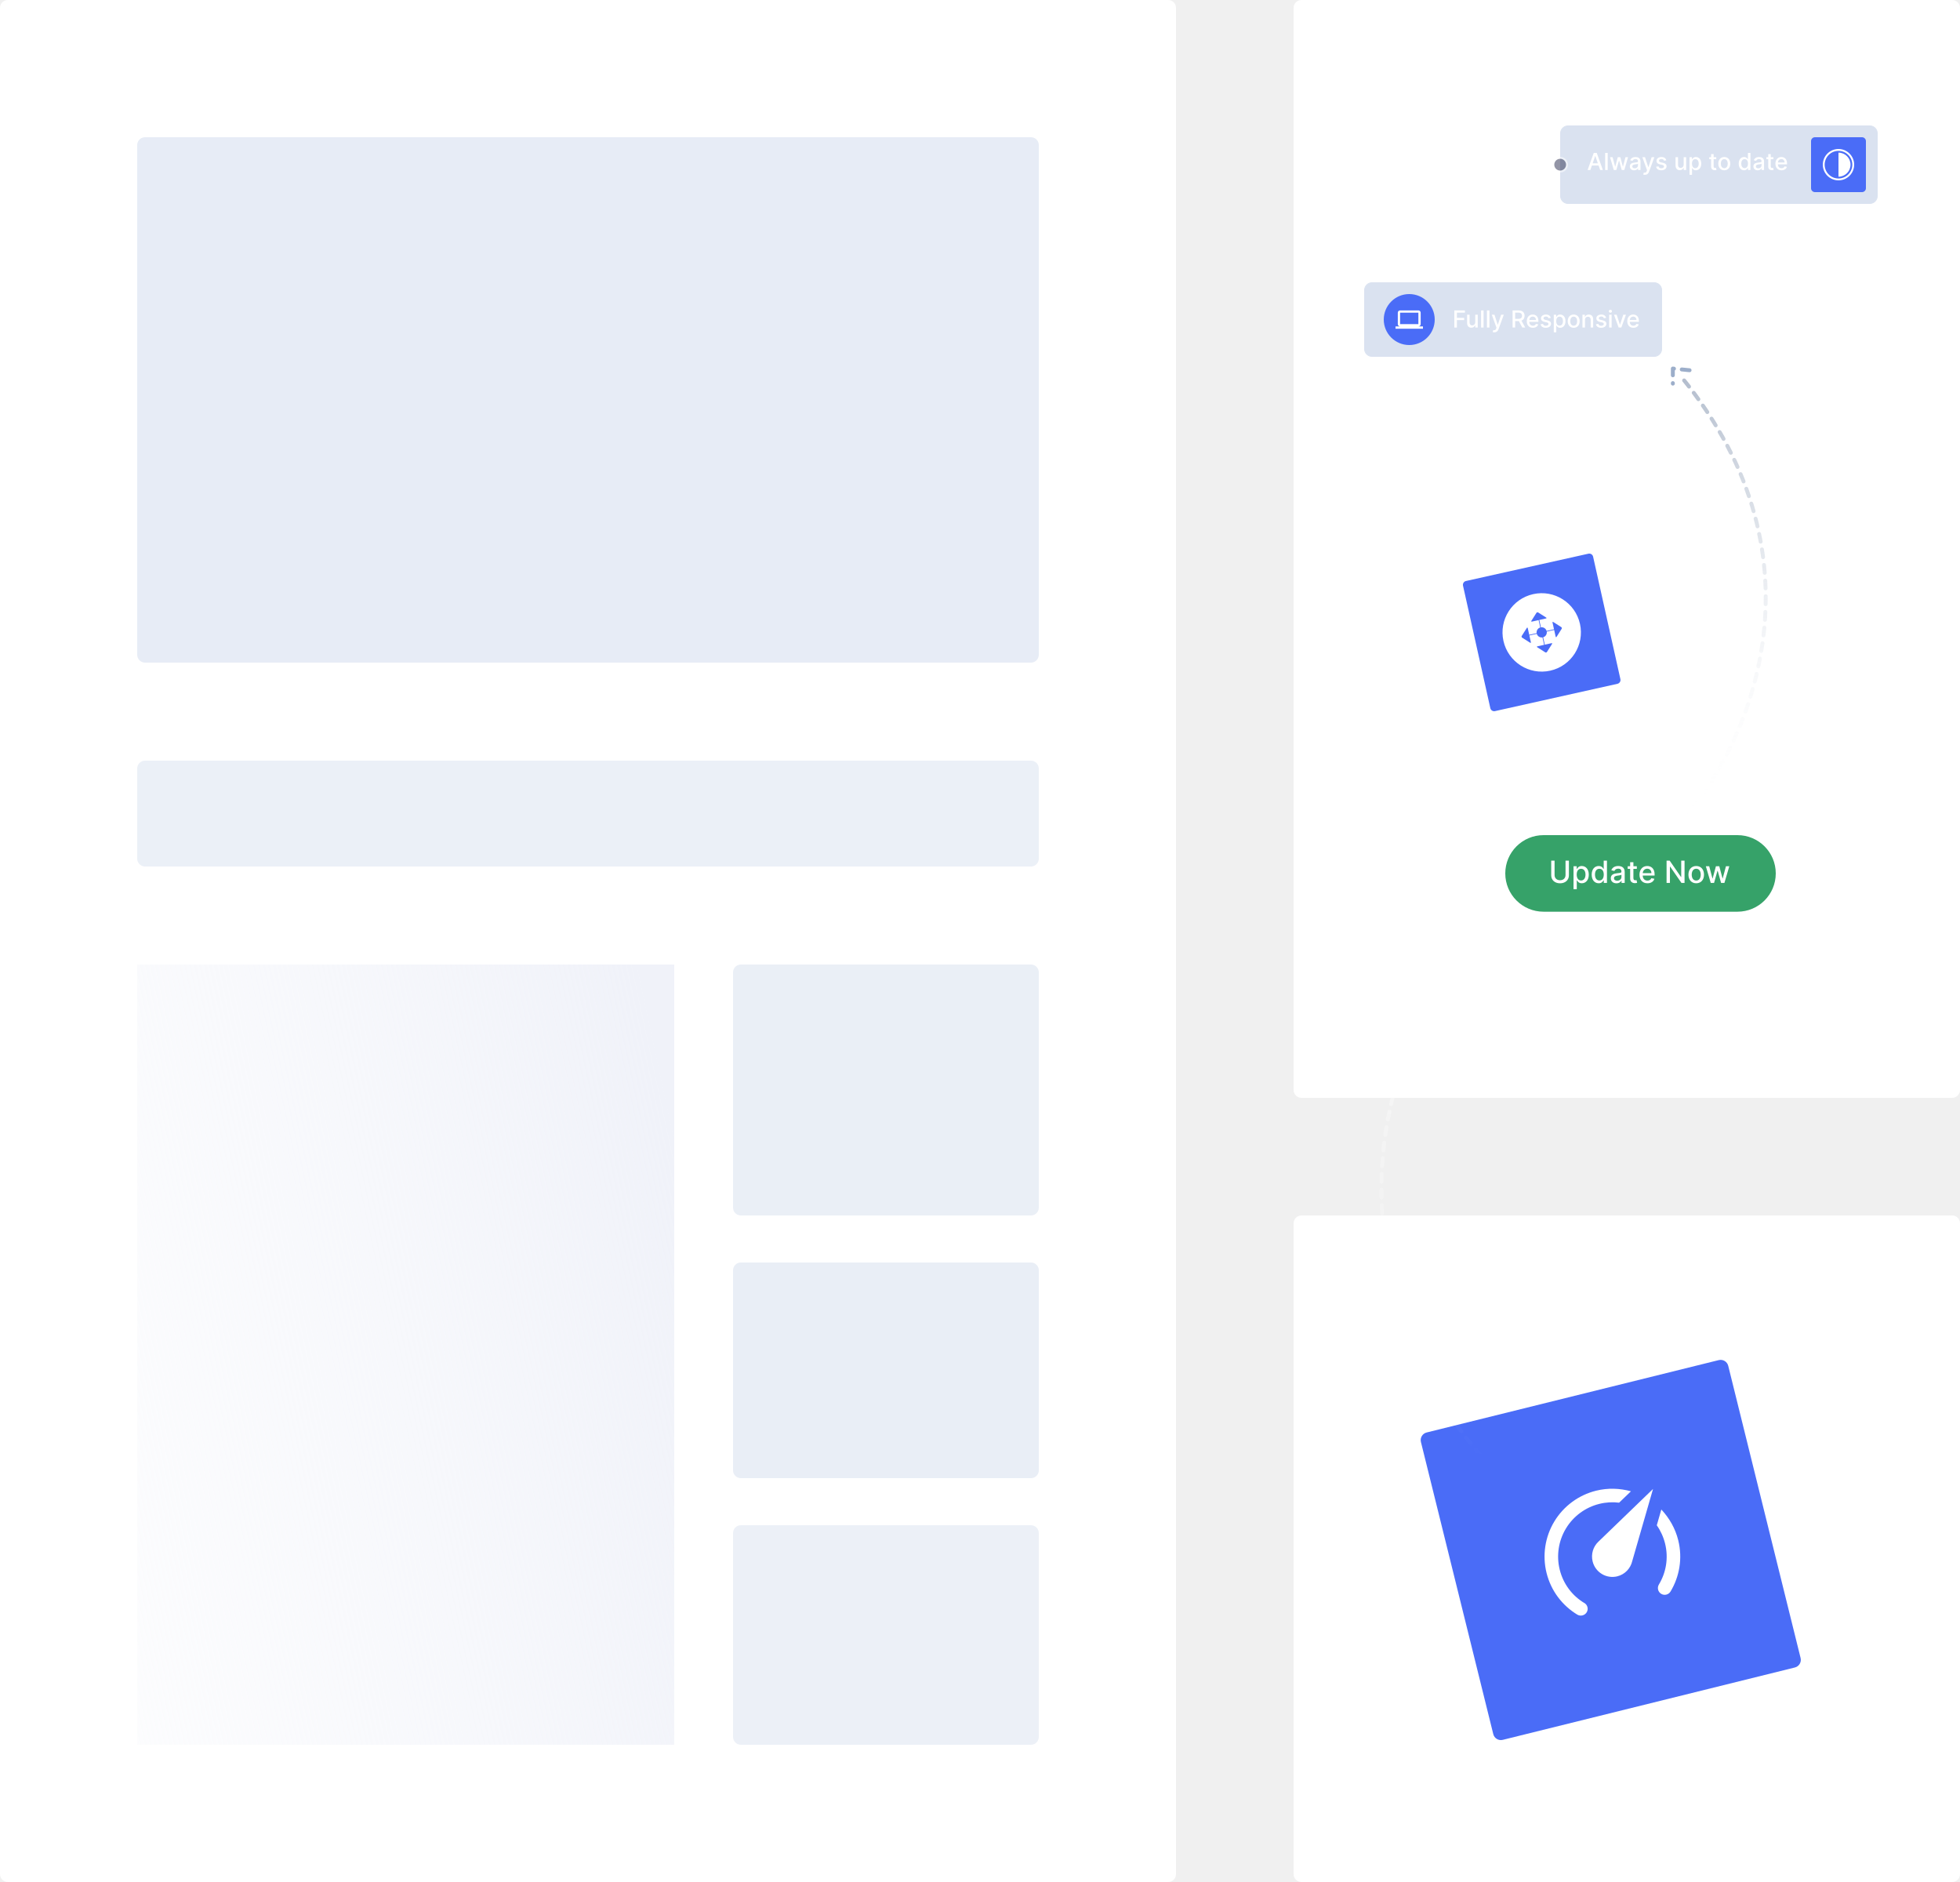
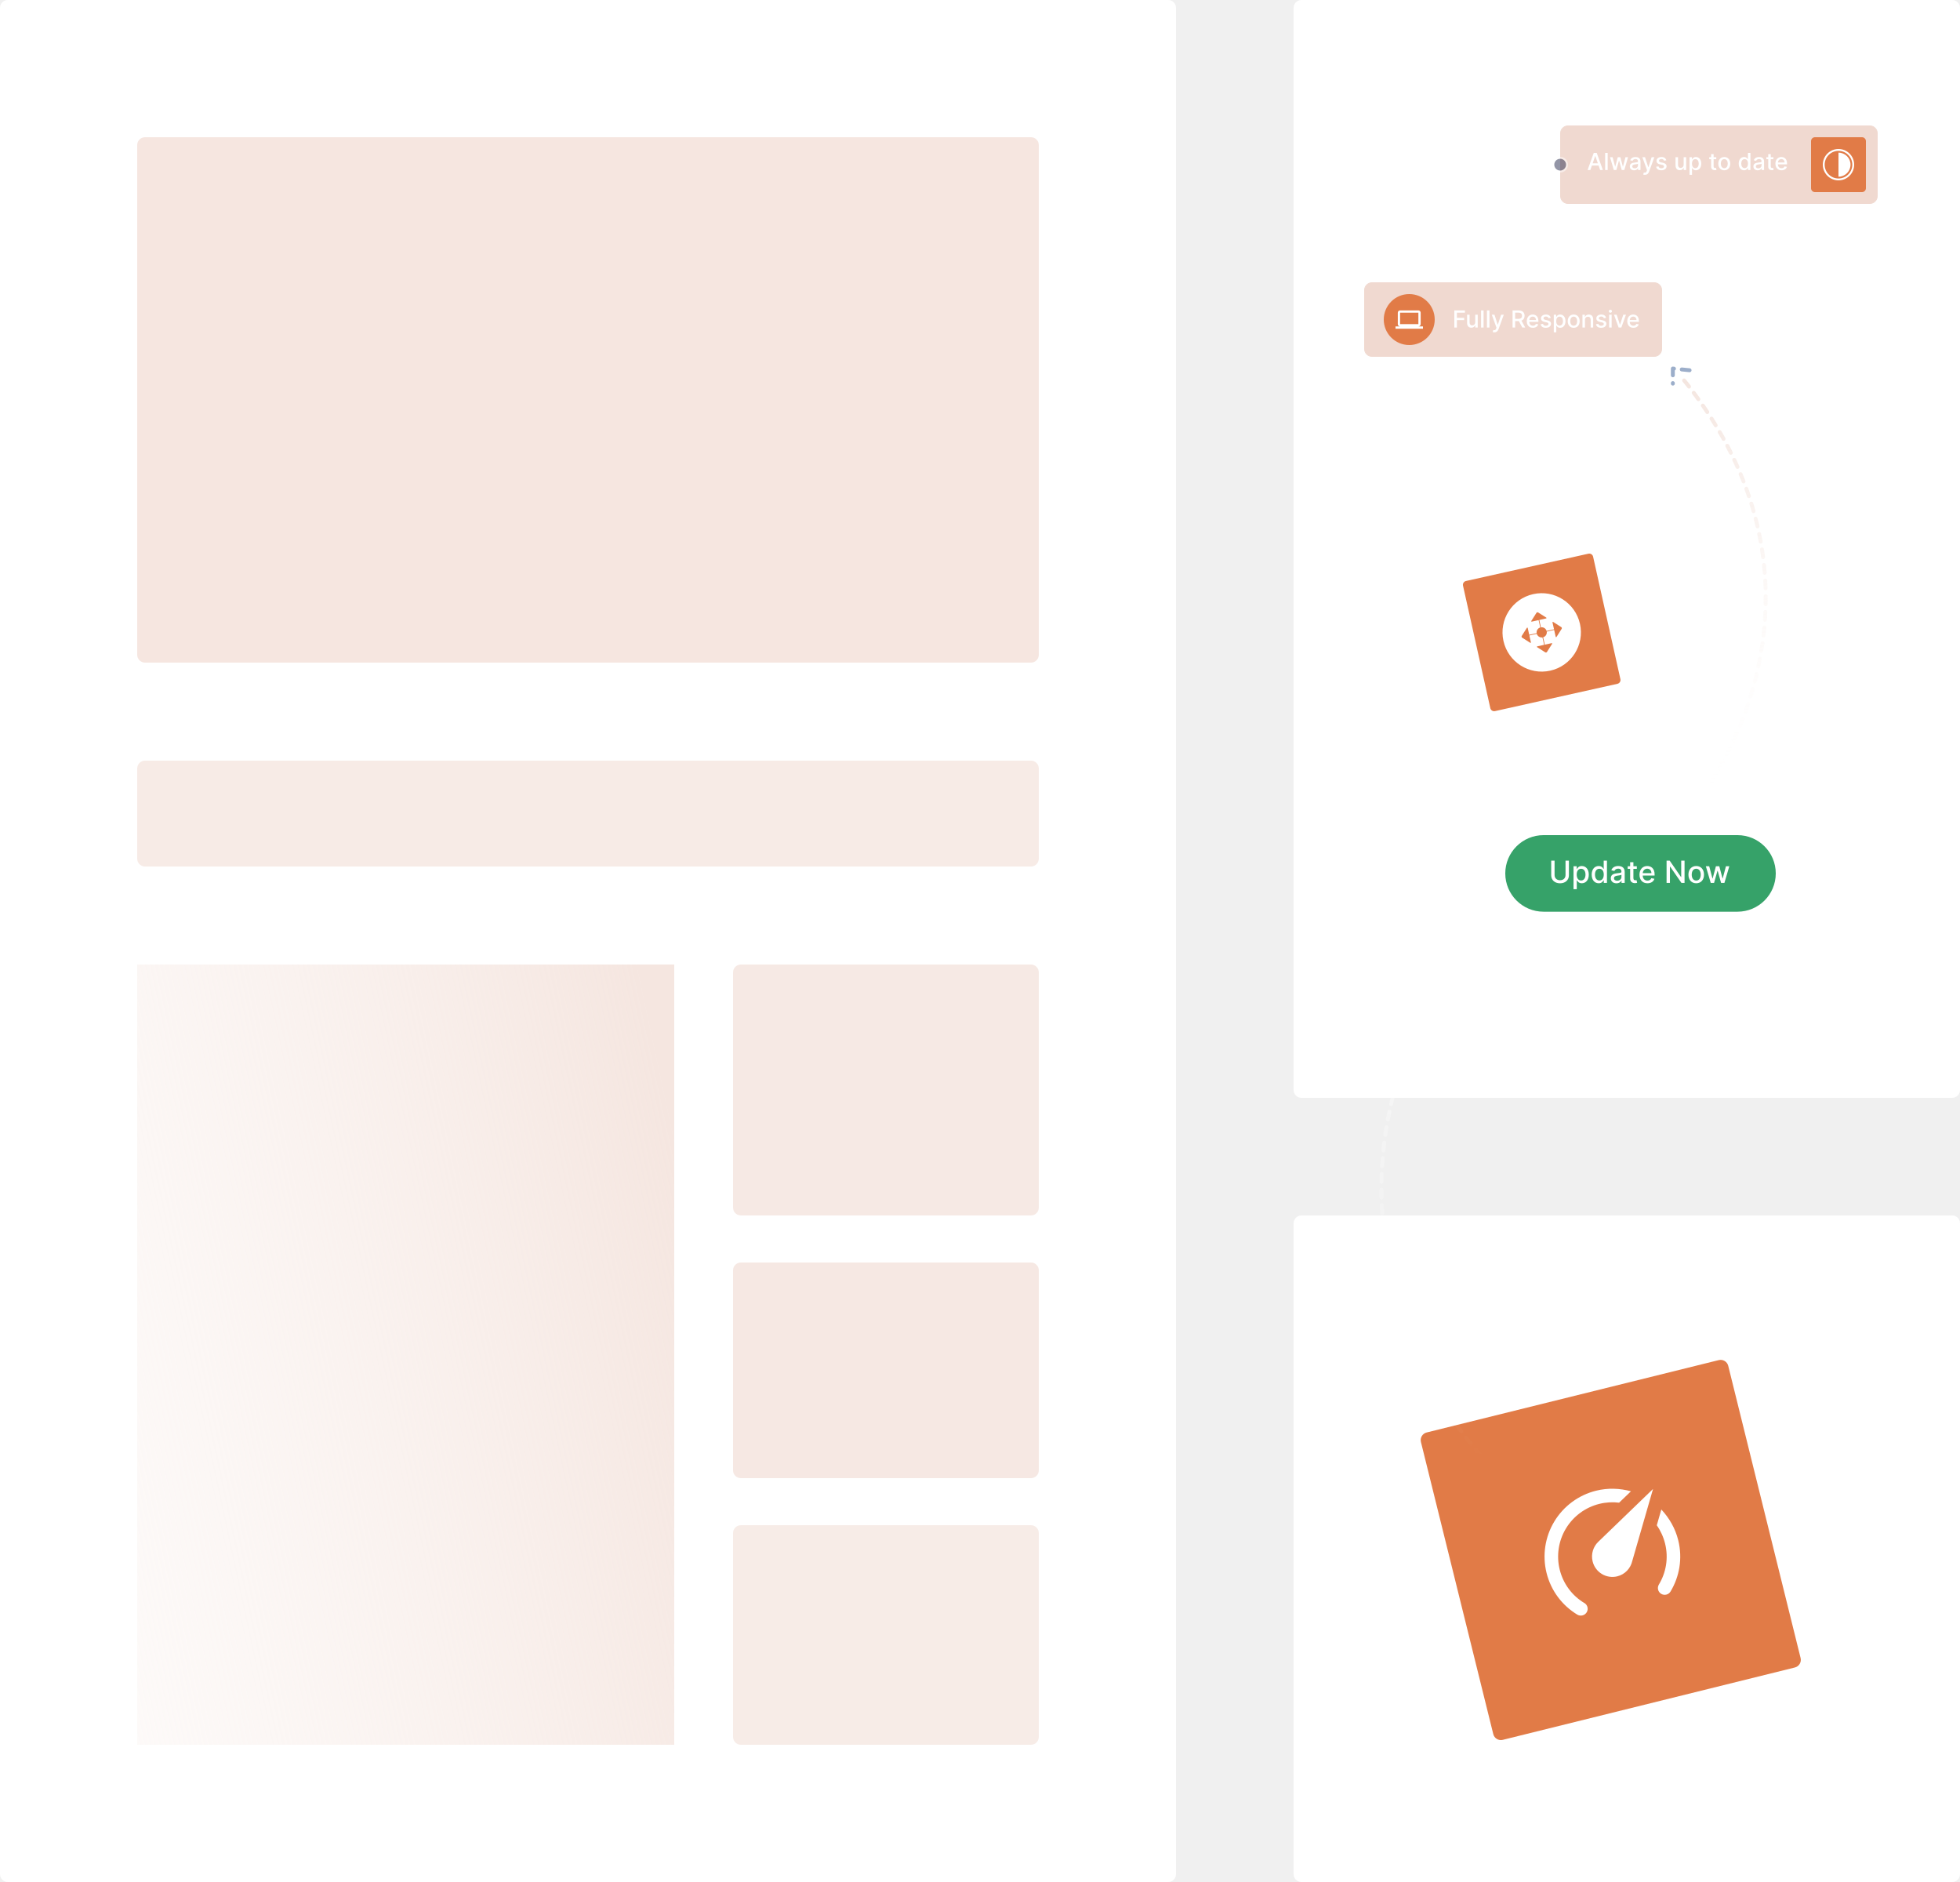
<svg xmlns="http://www.w3.org/2000/svg" width="500" height="480" viewBox="0 0 500 480" fill="none">
  <rect x="330" y="310" width="170" height="170" rx="2" fill="white" />
-   <rect x="362" y="365.831" width="80.765" height="80.765" rx="2" transform="rotate(-13.9128 362 365.831)" fill="#4A6CF7" />
+   <rect x="362" y="365.831" width="80.765" height="80.765" rx="2" transform="rotate(-13.9128 362 365.831)" fill="#E17B47" />
  <path d="M412.572 402.039C411.235 402.37 409.822 402.156 408.643 401.445C407.464 400.734 406.615 399.584 406.284 398.247C405.818 396.366 406.435 394.466 407.718 393.239L421.691 379.757L416.388 398.152C415.956 400.006 414.538 401.552 412.572 402.039ZM407.162 380.2C410.203 379.447 413.25 379.584 416.061 380.349L413.037 383.256C411.434 383.047 409.675 383.144 407.995 383.56C404.43 384.443 401.363 386.705 399.467 389.85C397.571 392.995 397.002 396.764 397.884 400.328C398.804 404.041 401.131 407.03 404.167 408.846L404.183 408.842C405.001 409.335 405.263 410.393 404.77 411.21C404.277 412.028 403.202 412.294 402.389 411.818C398.595 409.531 395.673 405.797 394.525 401.16C393.421 396.705 394.132 391.994 396.502 388.063C398.873 384.132 402.707 381.304 407.162 380.2ZM428.123 392.838C429.271 397.474 428.43 402.14 426.143 405.934C425.646 406.735 424.587 406.997 423.77 406.504C422.952 406.011 422.69 404.953 423.183 404.135C425.016 401.096 425.683 397.383 424.763 393.67C424.347 391.99 423.612 390.389 422.649 389.023L423.808 384.992C425.826 387.166 427.365 389.78 428.123 392.838Z" fill="white" />
  <rect width="300" height="480" rx="2" fill="white" />
-   <rect x="35" y="35" width="230" height="134" rx="2" fill="#DAE2F0" fill-opacity="0.66" />
-   <rect opacity="0.53" x="35" y="194" width="230" height="27" rx="2" fill="#DAE2F0" />
+   <rect x="35" y="35" width="230" height="134" rx="2" fill="#F0D9D0" fill-opacity="0.66" />
+   <rect opacity="0.53" x="35" y="194" width="230" height="27" rx="2" fill="#F0D9D0" />
  <rect x="35" y="246" width="137" height="199" fill="url(#paint0_linear_1028_1032)" />
-   <rect opacity="0.57" x="187" y="246" width="78" height="64" rx="2" fill="#DAE2F0" />
-   <rect opacity="0.6" x="187" y="322" width="78" height="55" rx="2" fill="#DAE2F0" />
-   <rect opacity="0.5" x="187" y="389" width="78" height="56" rx="2" fill="#DAE2F0" />
+   <rect opacity="0.57" x="187" y="246" width="78" height="64" rx="2" fill="#F0D9D0" />
+   <rect opacity="0.6" x="187" y="322" width="78" height="55" rx="2" fill="#F0D9D0" />
+   <rect opacity="0.5" x="187" y="389" width="78" height="56" rx="2" fill="#F0D9D0" />
  <path d="M377.795 371.295C358.482 349.772 331.574 292.451 378.448 235.356" stroke="url(#paint1_linear_1028_1032)" stroke-linecap="round" stroke-linejoin="round" stroke-dasharray="2 2" />
  <path d="M375.753 233.513L380.883 233V237.617" stroke="url(#paint2_linear_1028_1032)" stroke-linecap="round" stroke-linejoin="round" stroke-dasharray="2 2" />
  <rect x="330" width="170" height="280" rx="2" fill="white" />
  <rect x="384" y="213" width="69" height="19.528" rx="9.764" fill="#36A269" />
  <path d="M399.37 219.51V223.177C399.37 223.948 398.838 224.503 397.972 224.503C397.109 224.503 396.574 223.948 396.574 223.177V219.51H395.717V223.246C395.717 224.439 396.61 225.285 397.972 225.285C399.334 225.285 400.23 224.439 400.23 223.246V219.51H399.37Z" fill="white" />
  <path d="M401.41 226.788H402.239V224.528H402.289C402.439 224.8 402.744 225.274 403.521 225.274C404.553 225.274 405.302 224.447 405.302 223.069C405.302 221.687 404.541 220.875 403.512 220.875C402.722 220.875 402.436 221.357 402.289 221.621H402.22V220.93H401.41V226.788ZM402.222 223.06C402.222 222.17 402.611 221.579 403.335 221.579C404.087 221.579 404.464 222.214 404.464 223.06C404.464 223.915 404.075 224.567 403.335 224.567C402.622 224.567 402.222 223.956 402.222 223.06Z" fill="white" />
  <path d="M407.826 225.274C408.602 225.274 408.908 224.8 409.057 224.528H409.127V225.191H409.937V219.51H409.107V221.621H409.057C408.908 221.357 408.625 220.875 407.831 220.875C406.802 220.875 406.045 221.687 406.045 223.069C406.045 224.447 406.791 225.274 407.826 225.274ZM408.009 224.567C407.268 224.567 406.883 223.915 406.883 223.06C406.883 222.214 407.26 221.579 408.009 221.579C408.733 221.579 409.121 222.17 409.121 223.06C409.121 223.956 408.725 224.567 408.009 224.567Z" fill="white" />
  <path d="M412.36 225.285C413.065 225.285 413.462 224.927 413.62 224.608H413.653V225.191H414.463V222.361C414.463 221.121 413.487 220.875 412.81 220.875C412.039 220.875 411.329 221.185 411.051 221.962L411.831 222.139C411.953 221.837 412.263 221.546 412.821 221.546C413.356 221.546 413.631 221.826 413.631 222.309V222.328C413.631 222.63 413.32 222.625 412.555 222.714C411.747 222.808 410.921 223.019 410.921 223.987C410.921 224.825 411.55 225.285 412.36 225.285ZM412.541 224.619C412.072 224.619 411.734 224.408 411.734 223.998C411.734 223.554 412.127 223.396 412.607 223.332C412.876 223.296 413.514 223.224 413.634 223.105V223.654C413.634 224.159 413.231 224.619 412.541 224.619Z" fill="white" />
  <path d="M417.557 220.93H416.683V219.909H415.853V220.93H415.229V221.596H415.853V224.112C415.851 224.886 416.442 225.26 417.096 225.246C417.36 225.243 417.537 225.194 417.634 225.157L417.485 224.472C417.429 224.483 417.326 224.508 417.193 224.508C416.924 224.508 416.683 224.42 416.683 223.94V221.596H417.557V220.93Z" fill="white" />
  <path d="M420.265 225.277C421.194 225.277 421.851 224.819 422.04 224.126L421.255 223.984C421.105 224.386 420.745 224.592 420.273 224.592C419.563 224.592 419.086 224.131 419.064 223.31H422.093V223.016C422.093 221.476 421.172 220.875 420.206 220.875C419.019 220.875 418.237 221.779 418.237 223.088C418.237 224.411 419.008 225.277 420.265 225.277ZM419.066 222.689C419.1 222.084 419.538 221.56 420.212 221.56C420.856 221.56 421.277 222.037 421.28 222.689H419.066Z" fill="white" />
  <path d="M429.732 219.51H428.883V223.682H428.83L425.94 219.51H425.147V225.191H426.004V221.024H426.057L428.944 225.191H429.732V219.51Z" fill="white" />
  <path d="M432.71 225.277C433.912 225.277 434.697 224.397 434.697 223.08C434.697 221.754 433.912 220.875 432.71 220.875C431.509 220.875 430.724 221.754 430.724 223.08C430.724 224.397 431.509 225.277 432.71 225.277ZM432.713 224.58C431.928 224.58 431.562 223.895 431.562 223.077C431.562 222.261 431.928 221.568 432.713 221.568C433.493 221.568 433.859 222.261 433.859 223.077C433.859 223.895 433.493 224.58 432.713 224.58Z" fill="white" />
  <path d="M436.416 225.191H437.26L438.125 222.114H438.189L439.054 225.191H439.9L441.151 220.93H440.294L439.465 224.045H439.423L438.591 220.93H437.734L436.896 224.059H436.855L436.02 220.93H435.163L436.416 225.191Z" fill="white" />
  <path d="M429.313 209C445.373 191.102 467.749 143.437 428.77 95.96" stroke="url(#paint3_linear_1028_1032)" stroke-linecap="round" stroke-linejoin="round" stroke-dasharray="2 2" />
  <path d="M431.011 94.427L426.746 94V97.839" stroke="#9CAECA" stroke-linecap="round" stroke-linejoin="round" stroke-dasharray="2 2" />
  <path d="M425.919 209.551C429.35 203.094 432.466 187.388 417.488 176.228" stroke="url(#paint4_linear_1028_1032)" stroke-width="0.7" stroke-linecap="round" stroke-linejoin="round" stroke-dasharray="2 2" />
-   <rect x="348.1" y="72.1" width="75.8" height="18.8" rx="1.9" fill="#DAE2F0" stroke="#DAE2F0" stroke-width="0.2" />
+   <rect x="348.1" y="72.1" width="75.8" height="18.8" rx="1.9" fill="#F0D9D0" stroke="#F0D9D0" stroke-width="0.2" />
  <path d="M371 83.538H371.658V81.636H373.512V81.071H371.658V79.742H373.706V79.175H371V83.538Z" fill="white" />
  <path d="M376.333 82.181C376.335 82.737 375.921 83.001 375.563 83.001C375.169 83.001 374.896 82.716 374.896 82.271V80.266H374.259V82.347C374.259 83.159 374.705 83.581 375.333 83.581C375.825 83.581 376.16 83.321 376.311 82.972H376.345V83.538H376.972V80.266H376.333V82.181Z" fill="white" />
  <path d="M378.465 79.175H377.828V83.538H378.465V79.175Z" fill="white" />
  <path d="M379.959 79.175H379.322V83.538H379.959V79.175Z" fill="white" />
  <path d="M381.219 84.766C381.745 84.766 382.077 84.491 382.267 83.975L383.62 80.272L382.932 80.266L382.103 82.805H382.069L381.24 80.266H380.558L381.756 83.581L381.677 83.798C381.515 84.233 381.287 84.269 380.938 84.173L380.784 84.695C380.861 84.729 381.027 84.766 381.219 84.766Z" fill="white" />
  <path d="M385.859 83.538H386.518V81.887H387.413C387.428 81.887 387.44 81.887 387.455 81.887L388.342 83.538H389.092L388.124 81.772C388.659 81.574 388.925 81.129 388.925 80.543C388.925 79.739 388.427 79.175 387.415 79.175H385.859V83.538ZM386.518 81.32V79.739H387.344C387.994 79.739 388.263 80.048 388.263 80.543C388.263 81.035 387.994 81.32 387.353 81.32H386.518Z" fill="white" />
  <path d="M391.045 83.604C391.759 83.604 392.264 83.253 392.409 82.72L391.806 82.612C391.691 82.921 391.414 83.078 391.051 83.078C390.506 83.078 390.139 82.724 390.122 82.094H392.449V81.868C392.449 80.685 391.742 80.223 391 80.223C390.088 80.223 389.487 80.918 389.487 81.923C389.487 82.94 390.08 83.604 391.045 83.604ZM390.124 81.617C390.15 81.152 390.487 80.749 391.004 80.749C391.499 80.749 391.823 81.116 391.825 81.617H390.124Z" fill="white" />
  <path d="M395.608 81.065C395.476 80.555 395.078 80.223 394.37 80.223C393.631 80.223 393.107 80.613 393.107 81.192C393.107 81.657 393.388 81.966 394.002 82.102L394.556 82.224C394.871 82.294 395.018 82.435 395.018 82.639C395.018 82.893 394.748 83.091 394.33 83.091C393.949 83.091 393.703 82.927 393.627 82.605L393.011 82.699C393.118 83.278 393.599 83.604 394.334 83.604C395.125 83.604 395.672 83.185 395.672 82.592C395.672 82.13 395.378 81.844 394.777 81.706L394.257 81.587C393.897 81.501 393.742 81.38 393.744 81.158C393.742 80.907 394.015 80.728 394.377 80.728C394.773 80.728 394.956 80.947 395.031 81.167L395.608 81.065Z" fill="white" />
  <path d="M396.373 84.766H397.01V83.029H397.048C397.163 83.238 397.398 83.602 397.994 83.602C398.787 83.602 399.362 82.967 399.362 81.908C399.362 80.847 398.778 80.223 397.988 80.223C397.381 80.223 397.161 80.594 397.048 80.796H396.995V80.266H396.373V84.766ZM396.997 81.902C396.997 81.218 397.295 80.764 397.851 80.764C398.429 80.764 398.719 81.252 398.719 81.902C398.719 82.558 398.42 83.059 397.851 83.059C397.304 83.059 396.997 82.59 396.997 81.902Z" fill="white" />
  <path d="M401.454 83.604C402.377 83.604 402.98 82.929 402.98 81.917C402.98 80.898 402.377 80.223 401.454 80.223C400.532 80.223 399.929 80.898 399.929 81.917C399.929 82.929 400.532 83.604 401.454 83.604ZM401.456 83.07C400.854 83.07 400.572 82.543 400.572 81.915C400.572 81.288 400.854 80.756 401.456 80.756C402.055 80.756 402.336 81.288 402.336 81.915C402.336 82.543 402.055 83.07 401.456 83.07Z" fill="white" />
  <path d="M404.328 81.595C404.328 81.073 404.648 80.775 405.091 80.775C405.523 80.775 405.786 81.058 405.786 81.533V83.538H406.423V81.457C406.423 80.647 405.977 80.223 405.308 80.223C404.816 80.223 404.494 80.451 404.343 80.798H404.303V80.266H403.691V83.538H404.328V81.595Z" fill="white" />
  <path d="M409.729 81.065C409.597 80.555 409.199 80.223 408.491 80.223C407.752 80.223 407.228 80.613 407.228 81.192C407.228 81.657 407.509 81.966 408.123 82.102L408.677 82.224C408.992 82.294 409.139 82.435 409.139 82.639C409.139 82.893 408.869 83.091 408.451 83.091C408.07 83.091 407.825 82.927 407.748 82.605L407.132 82.699C407.239 83.278 407.72 83.604 408.455 83.604C409.246 83.604 409.793 83.185 409.793 82.592C409.793 82.13 409.499 81.844 408.898 81.706L408.379 81.587C408.018 81.501 407.863 81.38 407.865 81.158C407.863 80.907 408.136 80.728 408.498 80.728C408.894 80.728 409.077 80.947 409.152 81.167L409.729 81.065Z" fill="white" />
  <path d="M410.494 83.538H411.131V80.266H410.494V83.538ZM410.816 79.761C411.035 79.761 411.218 79.59 411.218 79.381C411.218 79.173 411.035 79 410.816 79C410.594 79 410.413 79.173 410.413 79.381C410.413 79.59 410.594 79.761 410.816 79.761Z" fill="white" />
  <path d="M414.788 80.266H414.104L413.277 82.784H413.243L412.414 80.266H411.73L412.919 83.538H413.601L414.788 80.266Z" fill="white" />
  <path d="M416.68 83.604C417.393 83.604 417.898 83.253 418.043 82.72L417.44 82.612C417.325 82.921 417.048 83.078 416.686 83.078C416.141 83.078 415.774 82.724 415.757 82.094H418.084V81.868C418.084 80.685 417.376 80.223 416.635 80.223C415.723 80.223 415.122 80.918 415.122 81.923C415.122 82.94 415.714 83.604 416.68 83.604ZM415.759 81.617C415.785 81.152 416.121 80.749 416.639 80.749C417.134 80.749 417.457 81.116 417.46 81.617H415.759Z" fill="white" />
-   <circle cx="359.5" cy="81.5" r="6.5" fill="#4A6CF7" />
+   <circle cx="359.5" cy="81.5" r="6.5" fill="#E17B47" />
  <path d="M357.167 79.75H361.833V82.667H357.167V79.75ZM361.833 83.25C361.988 83.25 362.136 83.189 362.246 83.079C362.355 82.97 362.417 82.822 362.417 82.667V79.75C362.417 79.427 362.154 79.167 361.833 79.167H357.167C356.843 79.167 356.583 79.427 356.583 79.75V82.667C356.583 82.822 356.645 82.97 356.754 83.079C356.864 83.189 357.012 83.25 357.167 83.25H356V83.834H363V83.25H361.833Z" fill="white" />
-   <rect x="373" y="148.4" width="34" height="34" rx="1" transform="rotate(-12.5713 373 148.4)" fill="#4A6CF7" />
+   <rect x="373" y="148.4" width="34" height="34" rx="1" transform="rotate(-12.5713 373 148.4)" fill="#E17B47" />
  <circle cx="393.293" cy="161.293" r="10" transform="rotate(-12.5713 393.293 161.293)" fill="white" />
  <g clip-path="url(#clip0_1028_1032)">
-     <path d="M398.281 159.94L396.256 158.653C396.106 158.557 396.015 158.621 396.054 158.795L396.433 160.496L394.539 160.918C394.355 160.293 393.738 159.901 393.094 160L392.675 158.119L394.375 157.74C394.55 157.701 394.569 157.592 394.418 157.496L392.393 156.21C392.242 156.114 392.043 156.159 391.948 156.309L390.661 158.334C390.565 158.485 390.629 158.575 390.803 158.536L392.504 158.157L392.923 160.037C392.298 160.222 391.905 160.838 392.005 161.482L390.111 161.905L389.732 160.205C389.693 160.031 389.584 160.012 389.489 160.162L388.202 162.188C388.106 162.338 388.151 162.537 388.301 162.633L390.326 163.919C390.477 164.015 390.567 163.952 390.528 163.777L390.149 162.076L392.04 161.654C392.225 162.279 392.842 162.671 393.486 162.572L393.908 164.463L392.208 164.842C392.034 164.881 392.015 164.99 392.165 165.086L394.191 166.372C394.341 166.468 394.54 166.424 394.636 166.273L395.923 164.248C396.018 164.097 395.955 164.007 395.78 164.046L394.082 164.425L393.661 162.535C394.286 162.35 394.678 161.734 394.579 161.09L396.471 160.668L396.85 162.369C396.889 162.543 396.997 162.562 397.093 162.412L398.38 160.386C398.476 160.236 398.432 160.035 398.281 159.94Z" fill="#4A6CF7" />
+     <path d="M398.281 159.94L396.256 158.653C396.106 158.557 396.015 158.621 396.054 158.795L396.433 160.496L394.539 160.918C394.355 160.293 393.738 159.901 393.094 160L392.675 158.119L394.375 157.74C394.55 157.701 394.569 157.592 394.418 157.496L392.393 156.21C392.242 156.114 392.043 156.159 391.948 156.309L390.661 158.334C390.565 158.485 390.629 158.575 390.803 158.536L392.504 158.157L392.923 160.037C392.298 160.222 391.905 160.838 392.005 161.482L390.111 161.905L389.732 160.205C389.693 160.031 389.584 160.012 389.489 160.162L388.202 162.188C388.106 162.338 388.151 162.537 388.301 162.633L390.326 163.919C390.477 164.015 390.567 163.952 390.528 163.777L390.149 162.076L392.04 161.654C392.225 162.279 392.842 162.671 393.486 162.572L393.908 164.463L392.208 164.842C392.034 164.881 392.015 164.99 392.165 165.086L394.191 166.372C394.341 166.468 394.54 166.424 394.636 166.273L395.923 164.248C396.018 164.097 395.955 164.007 395.78 164.046L394.082 164.425L393.661 162.535C394.286 162.35 394.678 161.734 394.579 161.09L396.471 160.668L396.85 162.369C396.889 162.543 396.997 162.562 397.093 162.412L398.38 160.386C398.476 160.236 398.432 160.035 398.281 159.94Z" fill="#E17B47" />
  </g>
-   <rect x="398.1" y="32.1" width="80.8" height="19.8" rx="1.9" fill="#DAE2F0" stroke="#DAE2F0" stroke-width="0.2" />
-   <rect x="462" y="35" width="14" height="14" rx="1" fill="#4A6CF7" />
+   <rect x="398.1" y="32.1" width="80.8" height="19.8" rx="1.9" fill="#F0D9D0" stroke="#F0D9D0" stroke-width="0.2" />
+   <rect x="462" y="35" width="14" height="14" rx="1" fill="#E17B47" />
  <path d="M468.998 38C466.791 38 465 39.791 465 41.998C465 44.209 466.791 46 468.998 46C471.209 46 473 44.209 473 41.998C473 39.791 471.209 38 468.998 38ZM469 45.524C467.054 45.524 465.476 43.946 465.476 42C465.476 40.054 467.054 38.476 469 38.476C470.946 38.476 472.524 40.054 472.524 42C472.524 43.946 470.946 45.524 469 45.524ZM469 38.928V45.069C470.694 45.069 472.071 43.692 472.071 41.998C472.071 40.308 470.694 38.928 469 38.928Z" fill="white" />
  <path d="M405.699 43.364L406.099 42.209H407.804L408.202 43.364H408.901L407.331 39H406.57L405 43.364H405.699ZM406.291 41.655L406.935 39.793H406.969L407.612 41.655H406.291Z" fill="white" />
  <path d="M410.117 39H409.48V43.364H410.117V39Z" fill="white" />
  <path d="M411.684 43.364H412.332L412.996 41.001H413.045L413.71 43.364H414.36L415.321 40.091H414.663L414.026 42.484H413.994L413.354 40.091H412.696L412.053 42.494H412.021L411.379 40.091H410.721L411.684 43.364Z" fill="white" />
  <path d="M416.878 43.436C417.419 43.436 417.724 43.161 417.845 42.916H417.871V43.364H418.493V41.19C418.493 40.238 417.743 40.048 417.223 40.048C416.631 40.048 416.085 40.287 415.872 40.883L416.471 41.02C416.565 40.788 416.803 40.564 417.232 40.564C417.643 40.564 417.854 40.779 417.854 41.15V41.165C417.854 41.397 417.615 41.393 417.027 41.461C416.407 41.533 415.772 41.695 415.772 42.439C415.772 43.082 416.256 43.436 416.878 43.436ZM417.017 42.925C416.656 42.925 416.396 42.763 416.396 42.447C416.396 42.106 416.699 41.985 417.068 41.936C417.274 41.908 417.764 41.853 417.856 41.761V42.183C417.856 42.571 417.547 42.925 417.017 42.925Z" fill="white" />
  <path d="M419.627 44.591C420.153 44.591 420.486 44.316 420.675 43.8L422.028 40.097L421.34 40.091L420.511 42.631H420.477L419.648 40.091H418.967L420.164 43.406L420.085 43.624C419.923 44.058 419.695 44.094 419.346 43.999L419.192 44.521C419.269 44.555 419.435 44.591 419.627 44.591Z" fill="white" />
  <path d="M425.081 40.89C424.949 40.381 424.551 40.048 423.843 40.048C423.104 40.048 422.58 40.438 422.58 41.018C422.58 41.482 422.861 41.791 423.475 41.928L424.029 42.049C424.344 42.119 424.491 42.26 424.491 42.465C424.491 42.718 424.22 42.916 423.803 42.916C423.421 42.916 423.176 42.752 423.1 42.43L422.484 42.524C422.59 43.104 423.072 43.43 423.807 43.43C424.597 43.43 425.145 43.01 425.145 42.418C425.145 41.955 424.851 41.67 424.25 41.531L423.73 41.412C423.37 41.327 423.215 41.205 423.217 40.984C423.215 40.732 423.487 40.553 423.85 40.553C424.246 40.553 424.429 40.773 424.504 40.992L425.081 40.89Z" fill="white" />
  <path d="M429.507 42.006C429.509 42.562 429.095 42.827 428.737 42.827C428.343 42.827 428.07 42.541 428.07 42.096V40.091H427.433V42.173C427.433 42.984 427.879 43.406 428.507 43.406C428.999 43.406 429.334 43.146 429.485 42.797H429.519V43.364H430.146V40.091H429.507V42.006Z" fill="white" />
  <path d="M431.002 44.591H431.639V42.854H431.677C431.792 43.063 432.027 43.428 432.623 43.428C433.416 43.428 433.991 42.793 433.991 41.734C433.991 40.673 433.407 40.048 432.617 40.048C432.01 40.048 431.79 40.419 431.677 40.621H431.624V40.091H431.002V44.591ZM431.626 41.727C431.626 41.043 431.924 40.59 432.48 40.59C433.058 40.59 433.348 41.077 433.348 41.727C433.348 42.383 433.049 42.884 432.48 42.884C431.933 42.884 431.626 42.416 431.626 41.727Z" fill="white" />
  <path d="M437.82 40.091H437.149V39.307H436.512V40.091H436.033V40.602H436.512V42.535C436.51 43.129 436.964 43.417 437.467 43.406C437.669 43.404 437.806 43.366 437.88 43.338L437.765 42.812C437.722 42.82 437.644 42.84 437.541 42.84C437.335 42.84 437.149 42.771 437.149 42.403V40.602H437.82V40.091Z" fill="white" />
  <path d="M439.869 43.43C440.791 43.43 441.394 42.754 441.394 41.742C441.394 40.724 440.791 40.048 439.869 40.048C438.946 40.048 438.343 40.724 438.343 41.742C438.343 42.754 438.946 43.43 439.869 43.43ZM439.871 42.895C439.268 42.895 438.987 42.369 438.987 41.74C438.987 41.114 439.268 40.581 439.871 40.581C440.469 40.581 440.751 41.114 440.751 41.74C440.751 42.369 440.469 42.895 439.871 42.895Z" fill="white" />
  <path d="M444.918 43.428C445.515 43.428 445.749 43.063 445.864 42.854H445.918V43.364H446.54V39H445.903V40.621H445.864C445.749 40.419 445.532 40.048 444.923 40.048C444.132 40.048 443.55 40.673 443.55 41.734C443.55 42.793 444.124 43.428 444.918 43.428ZM445.059 42.884C444.49 42.884 444.194 42.383 444.194 41.727C444.194 41.077 444.484 40.59 445.059 40.59C445.615 40.59 445.913 41.043 445.913 41.727C445.913 42.416 445.609 42.884 445.059 42.884Z" fill="white" />
  <path d="M448.401 43.436C448.943 43.436 449.247 43.161 449.369 42.916H449.394V43.364H450.017V41.19C450.017 40.238 449.267 40.048 448.747 40.048C448.154 40.048 447.609 40.287 447.396 40.883L447.994 41.02C448.088 40.788 448.327 40.564 448.755 40.564C449.166 40.564 449.377 40.779 449.377 41.15V41.165C449.377 41.397 449.139 41.393 448.551 41.461C447.931 41.533 447.296 41.695 447.296 42.439C447.296 43.082 447.779 43.436 448.401 43.436ZM448.54 42.925C448.18 42.925 447.92 42.763 447.92 42.447C447.92 42.106 448.222 41.985 448.591 41.936C448.798 41.908 449.288 41.853 449.379 41.761V42.183C449.379 42.571 449.07 42.925 448.54 42.925Z" fill="white" />
  <path d="M452.393 40.091H451.722V39.307H451.085V40.091H450.605V40.602H451.085V42.535C451.082 43.129 451.536 43.417 452.039 43.406C452.241 43.404 452.378 43.366 452.452 43.338L452.337 42.812C452.295 42.82 452.216 42.84 452.114 42.84C451.907 42.84 451.722 42.771 451.722 42.403V40.602H452.393V40.091Z" fill="white" />
  <path d="M454.473 43.43C455.187 43.43 455.692 43.078 455.836 42.545L455.233 42.437C455.118 42.746 454.841 42.903 454.479 42.903C453.934 42.903 453.567 42.55 453.55 41.919H455.877V41.693C455.877 40.511 455.17 40.048 454.428 40.048C453.516 40.048 452.915 40.743 452.915 41.749C452.915 42.765 453.508 43.43 454.473 43.43ZM453.552 41.442C453.578 40.977 453.915 40.575 454.432 40.575C454.927 40.575 455.251 40.941 455.253 41.442H453.552Z" fill="white" />
  <circle opacity="0.5" cx="398" cy="42" r="1.75" fill="#282C4D" stroke="white" stroke-width="0.5" />
  <line x1="347" y1="41.75" x2="396" y2="41.75" stroke="url(#paint5_linear_1028_1032)" stroke-width="0.5" />
  <defs>
    <linearGradient id="paint0_linear_1028_1032" x1="156.747" y1="216.683" x2="-149.033" y2="282.186" gradientUnits="userSpaceOnUse">
-       <stop stop-color="#F0F2F9" />
+       <stop stop-color="#F5E6E0" />
      <stop offset="1" stop-color="white" stop-opacity="0" />
    </linearGradient>
    <linearGradient id="paint1_linear_1028_1032" x1="374.3" y1="234.975" x2="361.897" y2="369.833" gradientUnits="userSpaceOnUse">
      <stop stop-color="white" stop-opacity="0.48" />
      <stop offset="1" stop-color="white" stop-opacity="0" />
    </linearGradient>
    <linearGradient id="paint2_linear_1028_1032" x1="378.318" y1="233" x2="378.318" y2="237.617" gradientUnits="userSpaceOnUse">
      <stop stop-color="white" stop-opacity="0.55" />
      <stop offset="1" stop-color="white" stop-opacity="0.62" />
    </linearGradient>
    <linearGradient id="paint3_linear_1028_1032" x1="432.22" y1="95.642" x2="442.533" y2="207.784" gradientUnits="userSpaceOnUse">
-       <stop stop-color="#5F7597" stop-opacity="0.48" />
+       <stop stop-color="#E8C9BC" stop-opacity="0.48" />
      <stop offset="1" stop-color="white" stop-opacity="0" />
    </linearGradient>
    <linearGradient id="paint4_linear_1028_1032" x1="418.483" y1="175.882" x2="429.732" y2="208.225" gradientUnits="userSpaceOnUse">
      <stop stop-color="white" stop-opacity="0.48" />
      <stop offset="1" stop-color="white" stop-opacity="0" />
    </linearGradient>
    <linearGradient id="paint5_linear_1028_1032" x1="396" y1="42" x2="359.25" y2="42" gradientUnits="userSpaceOnUse">
      <stop stop-color="white" stop-opacity="0.28" />
      <stop offset="1" stop-color="white" stop-opacity="0" />
    </linearGradient>
    <clipPath id="clip0_1028_1032">
      <rect width="12" height="12" fill="white" transform="translate(386.13 156.742) rotate(-12.5713)" />
    </clipPath>
  </defs>
</svg>
